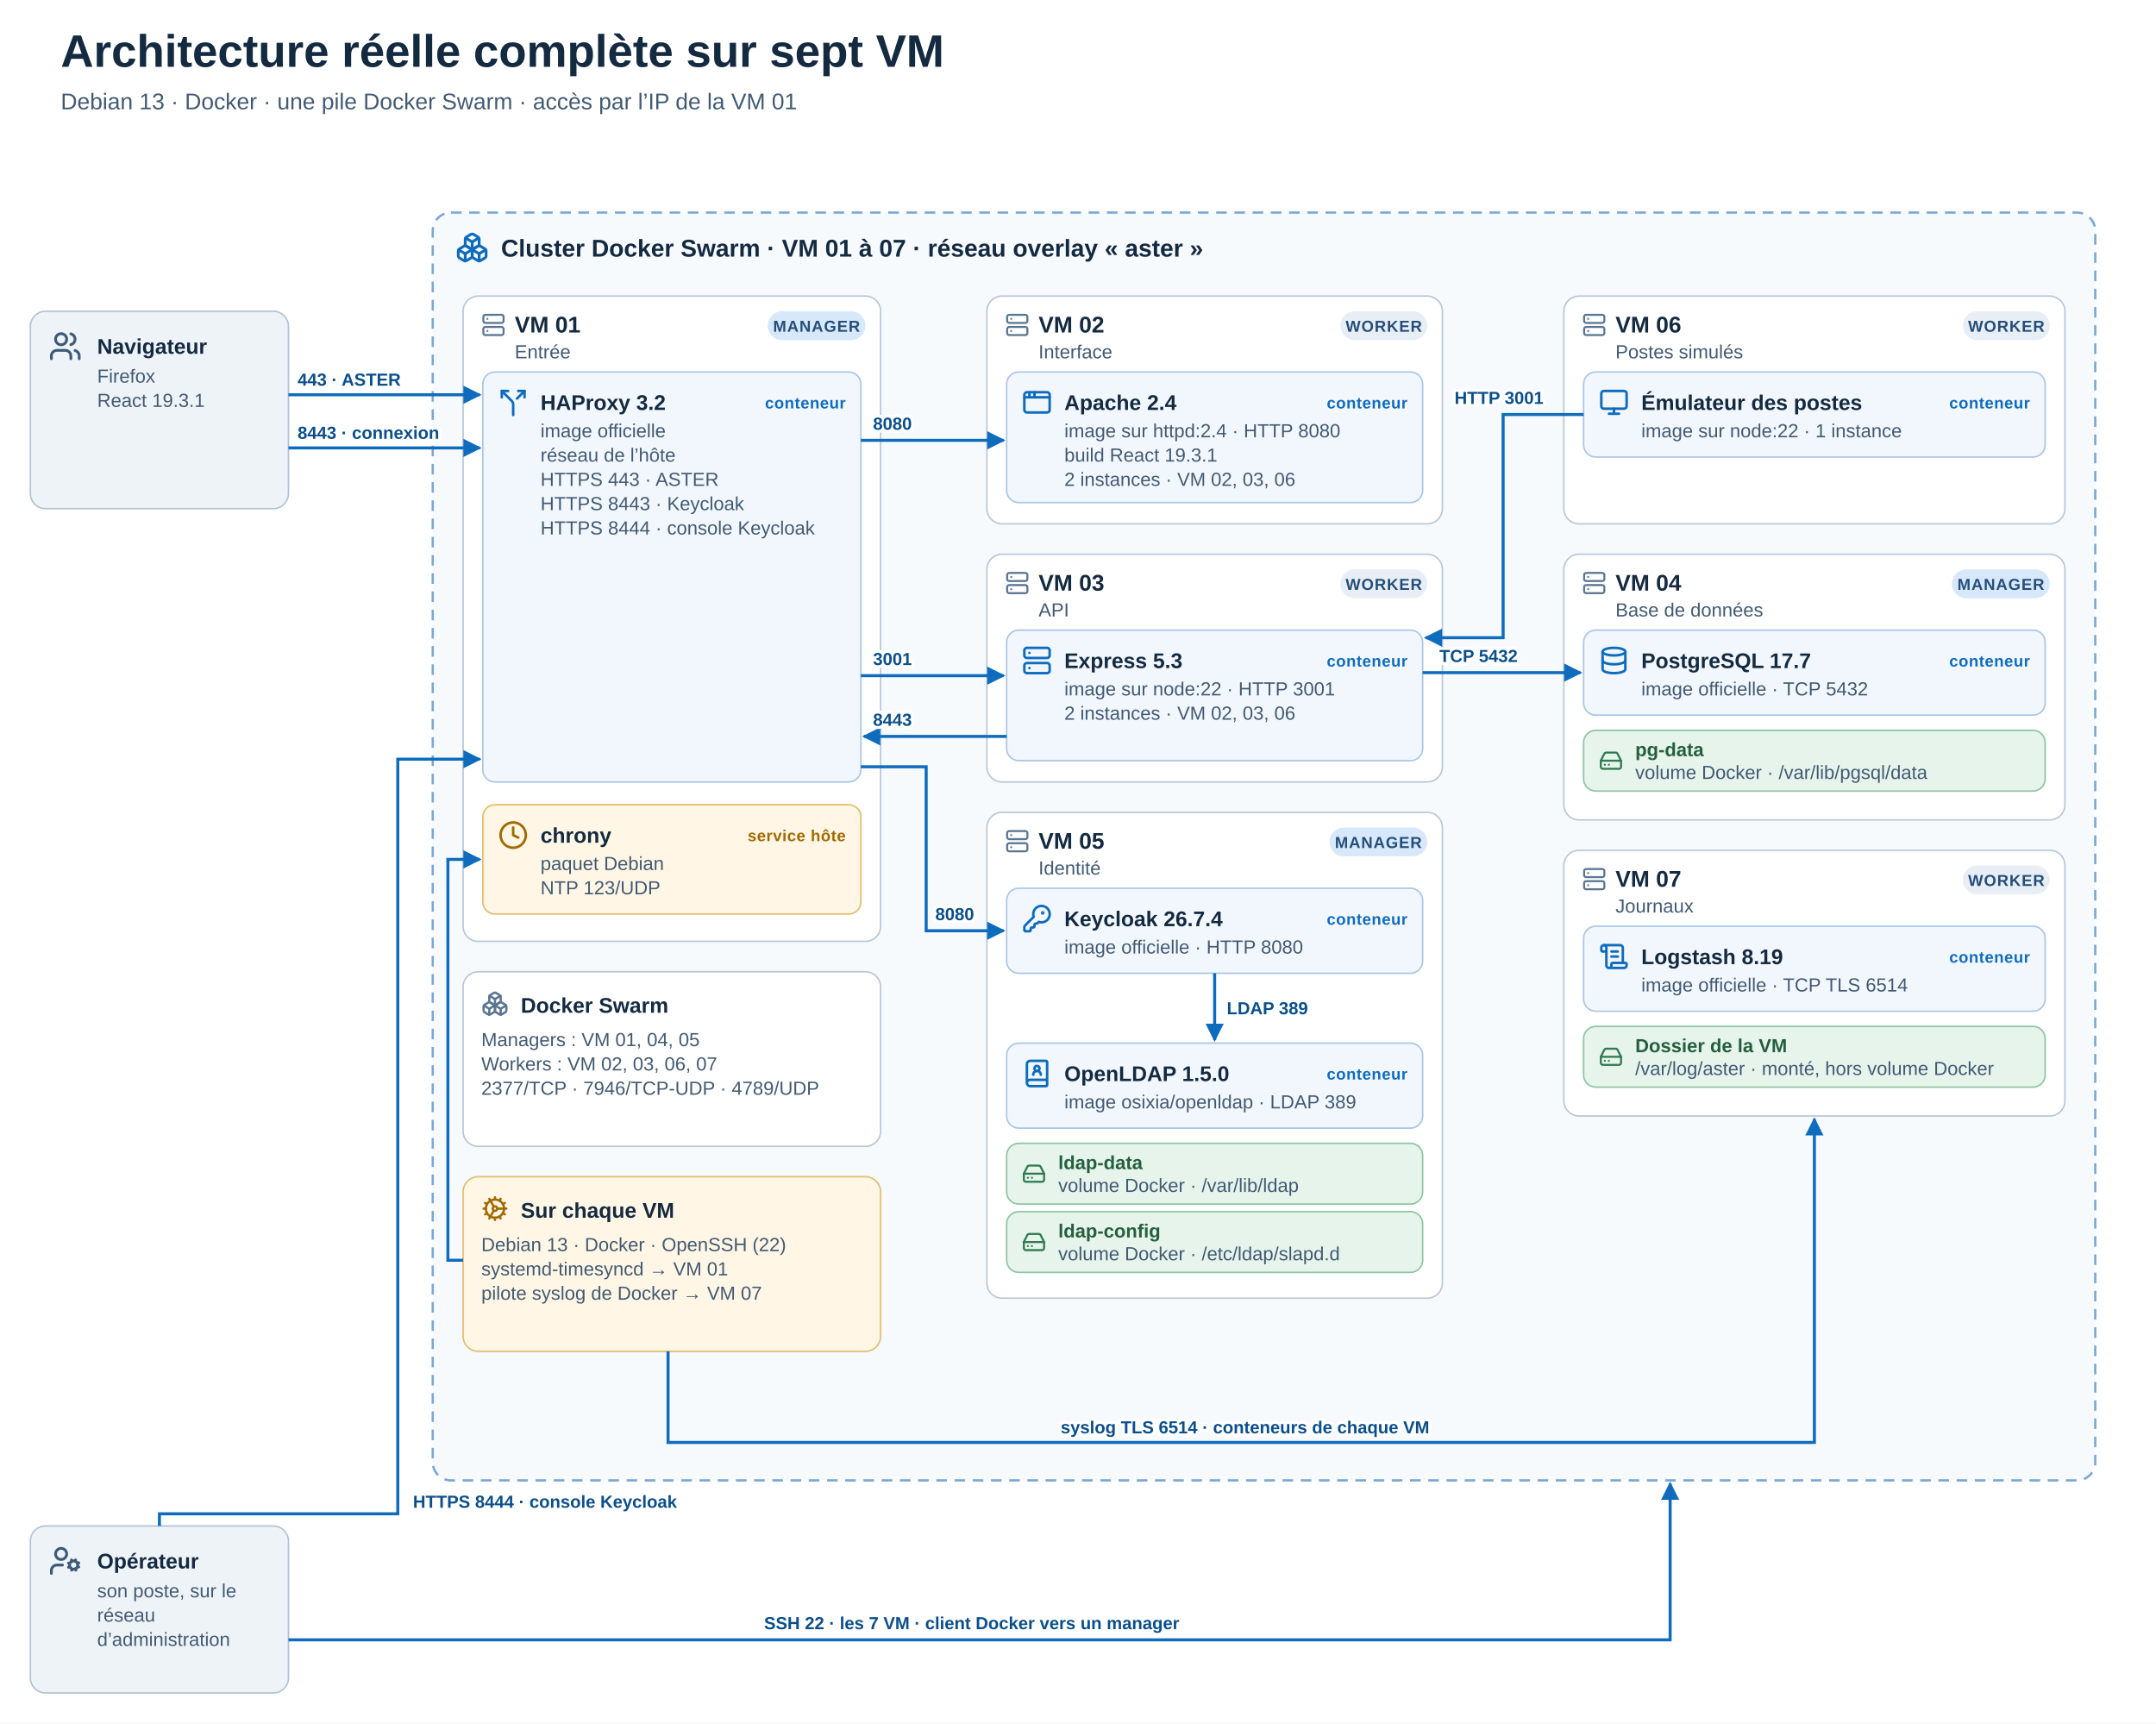
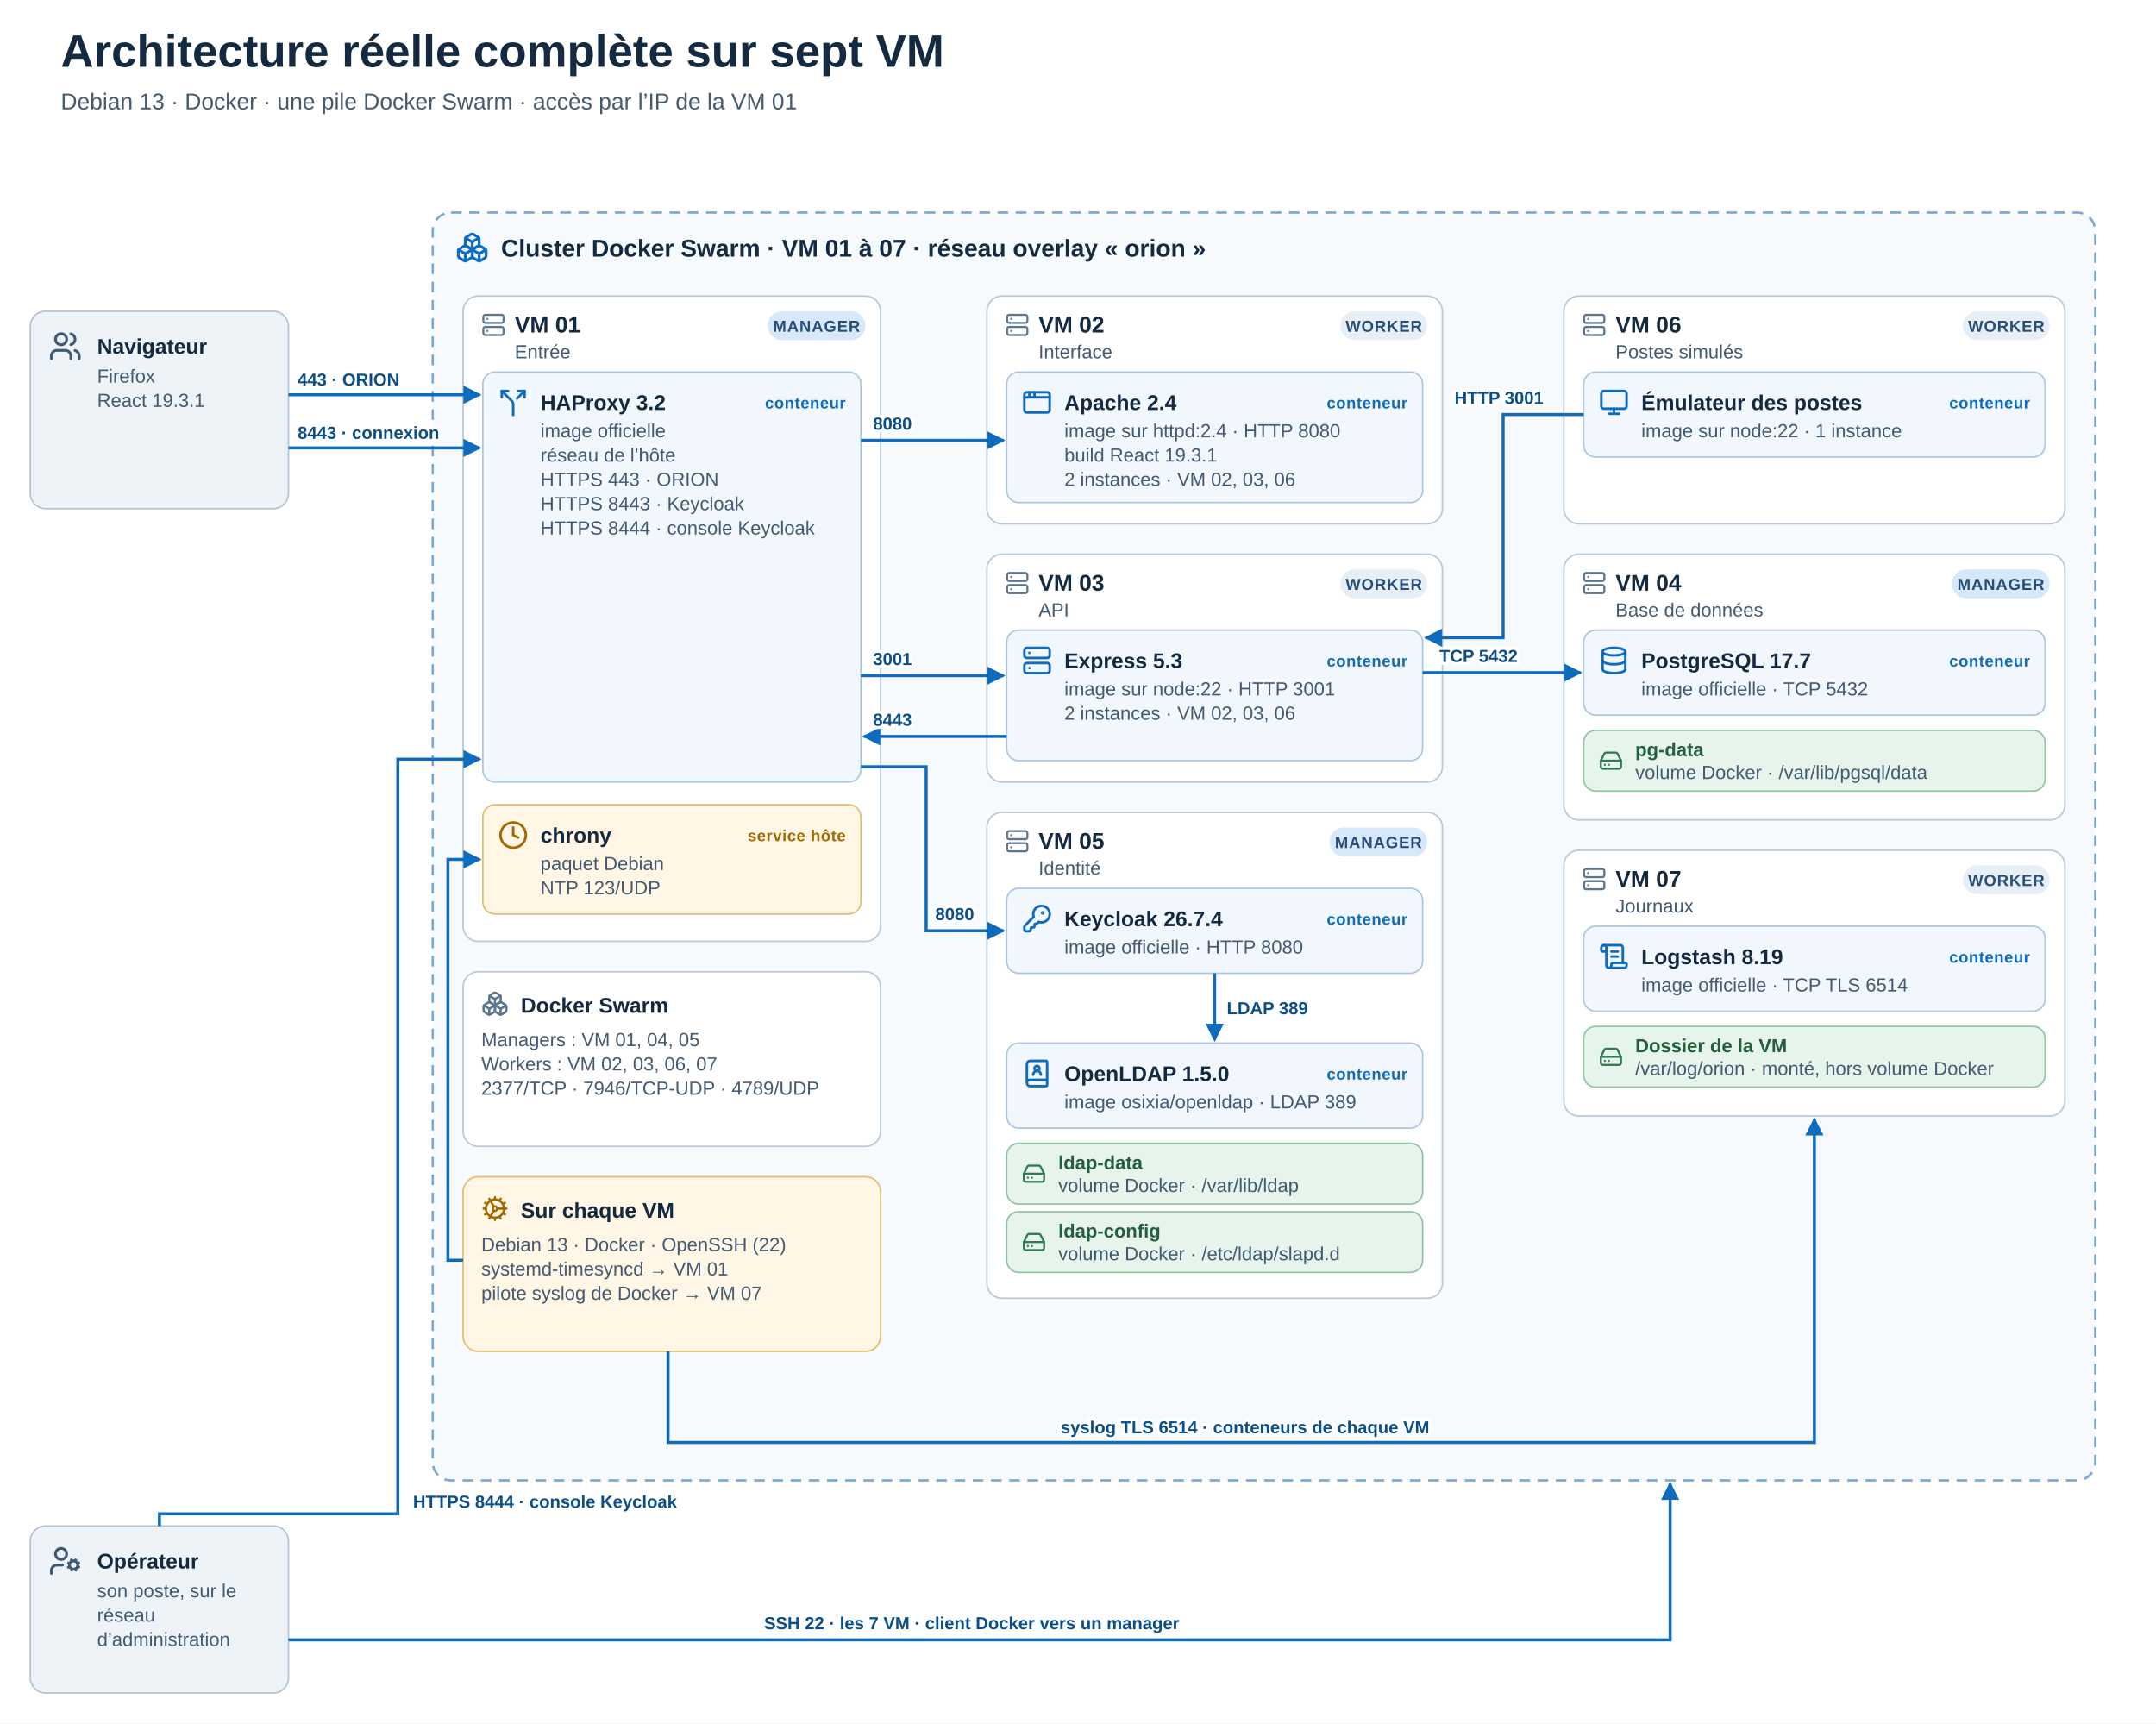
<svg xmlns="http://www.w3.org/2000/svg" width="1420" height="1135" viewBox="0 0 1420 1135" role="img" aria-labelledby="title desc">
  <defs>
    <marker id="arrow" viewBox="0 0 10 10" refX="9" refY="5" markerWidth="6" markerHeight="6" orient="auto">
      <path d="M0 0 L10 5 L0 10 Z" fill="#0f6cbd" />
    </marker>
    <marker id="arrow-start" viewBox="0 0 10 10" refX="1" refY="5" markerWidth="6" markerHeight="6" orient="auto">
      <path d="M10 0 L0 5 L10 10 Z" fill="#0f6cbd" />
    </marker>
    <symbol id="i-users" viewBox="0 0 24 24" fill="none" stroke="currentColor" stroke-width="2" stroke-linecap="round" stroke-linejoin="round">
      <path d="M16 21v-2a4 4 0 0 0-4-4H6a4 4 0 0 0-4 4v2" />
      <circle cx="9" cy="7" r="4" />
      <path d="M22 21v-2a4 4 0 0 0-3-3.87" />
      <path d="M16 3.13a4 4 0 0 1 0 7.75" />
    </symbol>
    <symbol id="i-user-cog" viewBox="0 0 24 24" fill="none" stroke="currentColor" stroke-width="2" stroke-linecap="round" stroke-linejoin="round">
      <circle cx="18" cy="15" r="3" />
      <circle cx="9" cy="7" r="4" />
      <path d="M10 15H6a4 4 0 0 0-4 4v2" />
      <path d="m21.7 16.4-.9-.3" />
      <path d="m15.2 13.9-.9-.3" />
      <path d="m16.6 18.7.3-.9" />
      <path d="m19.1 12.2.3-.9" />
      <path d="m19.6 18.7-.4-1" />
      <path d="m16.8 12.3-.4-1" />
      <path d="m14.3 16.6 1-.4" />
      <path d="m20.7 13.8 1-.4" />
    </symbol>
    <symbol id="i-boxes" viewBox="0 0 24 24" fill="none" stroke="currentColor" stroke-width="2" stroke-linecap="round" stroke-linejoin="round">
      <path d="M2.97 12.92A2 2 0 0 0 2 14.63v3.24a2 2 0 0 0 .97 1.71l3 1.8a2 2 0 0 0 2.06 0L12 19v-5.5l-5-3-4.03 2.42Z" />
      <path d="m7 16.5-4.74-2.85" />
      <path d="m7 16.5 5-3" />
      <path d="M7 16.5v5.17" />
      <path d="M12 13.5V19l3.97 2.38a2 2 0 0 0 2.06 0l3-1.8a2 2 0 0 0 .97-1.71v-3.24a2 2 0 0 0-.97-1.71L17 10.5l-5 3Z" />
      <path d="m17 16.5-5-3" />
      <path d="m17 16.5 4.74-2.85" />
      <path d="M17 16.5v5.17" />
      <path d="M7.97 4.42A2 2 0 0 0 7 6.13v4.37l5 3 5-3V6.13a2 2 0 0 0-.97-1.71l-3-1.8a2 2 0 0 0-2.06 0l-3 1.8Z" />
      <path d="M12 8 7.26 5.15" />
      <path d="m12 8 4.74-2.85" />
      <path d="M12 13.5V8" />
    </symbol>
    <symbol id="i-server" viewBox="0 0 24 24" fill="none" stroke="currentColor" stroke-width="2" stroke-linecap="round" stroke-linejoin="round">
      <rect width="20" height="8" x="2" y="2" rx="2" ry="2" />
      <rect width="20" height="8" x="2" y="14" rx="2" ry="2" />
      <line x1="6" x2="6.01" y1="6" y2="6" />
      <line x1="6" x2="6.01" y1="18" y2="18" />
    </symbol>
    <symbol id="i-split" viewBox="0 0 24 24" fill="none" stroke="currentColor" stroke-width="2" stroke-linecap="round" stroke-linejoin="round">
      <path d="M16 3h5v5" />
      <path d="M8 3H3v5" />
      <path d="M12 22v-8.3a4 4 0 0 0-1.172-2.872L3 3" />
      <path d="m15 9 6-6" />
    </symbol>
    <symbol id="i-clock" viewBox="0 0 24 24" fill="none" stroke="currentColor" stroke-width="2" stroke-linecap="round" stroke-linejoin="round">
      <circle cx="12" cy="12" r="10" />
      <polyline points="12 6 12 12 16 14" />
    </symbol>
    <symbol id="i-cog" viewBox="0 0 24 24" fill="none" stroke="currentColor" stroke-width="2" stroke-linecap="round" stroke-linejoin="round">
      <path d="M12 20a8 8 0 1 0 0-16 8 8 0 0 0 0 16Z" />
      <path d="M12 14a2 2 0 1 0 0-4 2 2 0 0 0 0 4Z" />
      <path d="M12 2v2" />
      <path d="M12 22v-2" />
      <path d="m17 20.66-1-1.73" />
      <path d="M11 10.27 7 3.34" />
      <path d="m20.66 17-1.73-1" />
      <path d="m3.34 7 1.73 1" />
      <path d="M14 12h8" />
      <path d="M2 12h2" />
      <path d="m20.66 7-1.73 1" />
      <path d="m3.34 17 1.73-1" />
      <path d="m17 3.34-1 1.73" />
      <path d="m11 13.73-4 6.93" />
    </symbol>
    <symbol id="i-app-window" viewBox="0 0 24 24" fill="none" stroke="currentColor" stroke-width="2" stroke-linecap="round" stroke-linejoin="round">
      <rect x="2" y="4" width="20" height="16" rx="2" />
      <path d="M10 4v4" />
      <path d="M2 8h20" />
      <path d="M6 4v4" />
    </symbol>
    <symbol id="i-key-round" viewBox="0 0 24 24" fill="none" stroke="currentColor" stroke-width="2" stroke-linecap="round" stroke-linejoin="round">
      <path d="M2.586 17.414A2 2 0 0 0 2 18.828V21a1 1 0 0 0 1 1h3a1 1 0 0 0 1-1v-1a1 1 0 0 1 1-1h1a1 1 0 0 0 1-1v-1a1 1 0 0 1 1-1h.172a2 2 0 0 0 1.414-.586l.814-.814a6.5 6.5 0 1 0-4-4z" />
      <circle cx="16.5" cy="7.5" r=".5" fill="currentColor" />
    </symbol>
    <symbol id="i-book-user" viewBox="0 0 24 24" fill="none" stroke="currentColor" stroke-width="2" stroke-linecap="round" stroke-linejoin="round">
      <path d="M15 13a3 3 0 1 0-6 0" />
      <path d="M4 19.5v-15A2.5 2.5 0 0 1 6.5 2H19a1 1 0 0 1 1 1v18a1 1 0 0 1-1 1H6.5a1 1 0 0 1 0-5H20" />
      <circle cx="12" cy="8" r="2" />
    </symbol>
    <symbol id="i-hard-drive" viewBox="0 0 24 24" fill="none" stroke="currentColor" stroke-width="2" stroke-linecap="round" stroke-linejoin="round">
      <line x1="22" x2="2" y1="12" y2="12" />
      <path d="M5.45 5.11 2 12v6a2 2 0 0 0 2 2h16a2 2 0 0 0 2-2v-6l-3.45-6.89A2 2 0 0 0 16.76 4H7.24a2 2 0 0 0-1.79 1.11z" />
      <line x1="6" x2="6.01" y1="16" y2="16" />
      <line x1="10" x2="10.01" y1="16" y2="16" />
    </symbol>
    <symbol id="i-monitor" viewBox="0 0 24 24" fill="none" stroke="currentColor" stroke-width="2" stroke-linecap="round" stroke-linejoin="round">
      <rect width="20" height="14" x="2" y="3" rx="2" />
      <line x1="8" x2="16" y1="21" y2="21" />
      <line x1="12" x2="12" y1="17" y2="21" />
    </symbol>
    <symbol id="i-database" viewBox="0 0 24 24" fill="none" stroke="currentColor" stroke-width="2" stroke-linecap="round" stroke-linejoin="round">
      <ellipse cx="12" cy="5" rx="9" ry="3" />
      <path d="M3 5V19A9 3 0 0 0 21 19V5" />
      <path d="M3 12A9 3 0 0 0 21 12" />
    </symbol>
    <symbol id="i-scroll-text" viewBox="0 0 24 24" fill="none" stroke="currentColor" stroke-width="2" stroke-linecap="round" stroke-linejoin="round">
      <path d="M15 12h-5" />
      <path d="M15 8h-5" />
      <path d="M19 17V5a2 2 0 0 0-2-2H4" />
      <path d="M8 21h12a2 2 0 0 0 2-2v-1a1 1 0 0 0-1-1H11a1 1 0 0 0-1 1v1a2 2 0 1 1-4 0V5a2 2 0 1 0-4 0v2a1 1 0 0 0 1 1h3" />
    </symbol>
  </defs>
  <style>
text{font-family:'Segoe UI',Arial,Helvetica,sans-serif;fill:#142a40}
.title{font-size:30px;font-weight:bold}
.body{font-size:15px;fill:#425a72}
.frame,.zname{font-size:16px;font-weight:bold}
.vm{font-size:15px;font-weight:bold}
.service{font-size:14px;font-weight:bold}
.cname{font-size:15px;font-weight:bold}
.crole{font-size:12.5px;fill:#425a72}
.cvm{font-size:12px;font-weight:bold;fill:#0f6cbd}
.caption{font-size:12.5px;fill:#425a72}
.vol{font-size:12.5px;font-weight:bold;fill:#24603d}
.tag{font-size:10.5px;font-weight:bold;fill:#0f6cbd;letter-spacing:.3px}
.tag.host{fill:#a06a00}
.badge{font-size:10.5px;font-weight:bold;fill:#254e78;letter-spacing:.5px}
.step{font-size:13px;font-weight:bold;fill:#fff}
.route{font-size:11.5px;font-weight:bold;fill:#0b4f8a;paint-order:stroke;stroke:#fff;stroke-width:4;stroke-linejoin:round}
.flow{fill:none;stroke:#0f6cbd;stroke-width:2}
.auto{stroke-dasharray:6 4}
</style>
  <rect width="1420" height="1135" fill="#fff" />
  <text x="40" y="44" class="title" text-anchor="start">Architecture réelle complète sur sept VM</text>
  <text x="40" y="72" class="body" text-anchor="start">Debian 13 · Docker · une pile Docker Swarm · accès par l’IP de la VM 01</text>
  <rect x="20" y="205" width="170" height="130" rx="10" fill="#eef3f8" stroke="#b3c3d3" />
  <use href="#i-users" x="32" y="217" width="22" height="22" style="color:#3d5a78" />
  <text x="64" y="233" class="service" text-anchor="start">Navigateur</text>
  <text x="64" y="252" class="caption" text-anchor="start">Firefox</text>
  <text x="64" y="268" class="caption" text-anchor="start">React 19.3.1</text>
  <rect x="20" y="1005" width="170" height="110" rx="10" fill="#eef3f8" stroke="#b3c3d3" />
  <use href="#i-user-cog" x="32" y="1017" width="22" height="22" style="color:#3d5a78" />
  <text x="64" y="1033" class="service" text-anchor="start">Opérateur</text>
  <text x="64" y="1052" class="caption" text-anchor="start">son poste, sur le</text>
  <text x="64" y="1068" class="caption" text-anchor="start">réseau</text>
  <text x="64" y="1084" class="caption" text-anchor="start">d’administration</text>
  <rect x="285" y="140" width="1095" height="835" rx="12" fill="#f7fafd" stroke="#7aa7d6" stroke-dasharray="7 5" stroke-width="1.5" />
  <use href="#i-boxes" x="300" y="152" width="22" height="22" style="color:#0f6cbd" />
-   <text x="330" y="169" class="frame" text-anchor="start">Cluster Docker Swarm · VM 01 à 07 · réseau overlay « aster »</text>
+   <text x="330" y="169" class="frame" text-anchor="start">Cluster Docker Swarm · VM 01 à 07 · réseau overlay « orion »</text>
  <rect x="305" y="195" width="275" height="425" rx="10" fill="#ffffff" stroke="#b9c7d6" />
  <use href="#i-server" x="317" y="206" width="16" height="16" style="color:#5b7690" />
  <text x="339" y="219" class="vm" text-anchor="start">VM 01</text>
  <text x="339" y="236" class="caption" text-anchor="start">Entrée</text>
  <rect x="505.6" y="205" width="64.4" height="19" rx="9.5" fill="#d7e8fb" stroke="none" />
  <text x="537.8" y="218.5" class="badge" text-anchor="middle">MANAGER</text>
  <rect x="318" y="245" width="249" height="270" rx="8" fill="#f2f7fd" stroke="#aac6e3" />
  <use href="#i-split" x="328" y="255" width="20" height="20" style="color:#0f6cbd" />
  <text x="356" y="270" class="service" text-anchor="start">HAProxy 3.2</text>
  <text x="557" y="269" class="tag" text-anchor="end">conteneur</text>
  <text x="356" y="288" class="caption" text-anchor="start">image officielle</text>
  <text x="356" y="304" class="caption" text-anchor="start">réseau de l’hôte</text>
-   <text x="356" y="320" class="caption" text-anchor="start">HTTPS 443 · ASTER</text>
+   <text x="356" y="320" class="caption" text-anchor="start">HTTPS 443 · ORION</text>
  <text x="356" y="336" class="caption" text-anchor="start">HTTPS 8443 · Keycloak</text>
  <text x="356" y="352" class="caption" text-anchor="start">HTTPS 8444 · console Keycloak</text>
  <rect x="318" y="530" width="249" height="72" rx="8" fill="#fff6e5" stroke="#e3bd6d" />
  <use href="#i-clock" x="328" y="540" width="20" height="20" style="color:#a06a00" />
  <text x="356" y="555" class="service" text-anchor="start">chrony</text>
  <text x="557" y="554" class="tag host" text-anchor="end">service hôte</text>
  <text x="356" y="573" class="caption" text-anchor="start">paquet Debian</text>
  <text x="356" y="589" class="caption" text-anchor="start">NTP 123/UDP</text>
  <rect x="305" y="640" width="275" height="115" rx="10" fill="#fff" stroke="#b9c7d6" />
  <use href="#i-boxes" x="317" y="652" width="18" height="18" style="color:#5b7690" />
  <text x="343" y="667" class="service" text-anchor="start">Docker Swarm</text>
  <text x="317" y="689" class="caption" text-anchor="start">Managers : VM 01, 04, 05</text>
  <text x="317" y="705" class="caption" text-anchor="start">Workers : VM 02, 03, 06, 07</text>
  <text x="317" y="721" class="caption" text-anchor="start">2377/TCP · 7946/TCP-UDP · 4789/UDP</text>
  <rect x="305" y="775" width="275" height="115" rx="10" fill="#fff6e5" stroke="#e3bd6d" />
  <use href="#i-cog" x="317" y="787" width="18" height="18" style="color:#a06a00" />
  <text x="343" y="802" class="service" text-anchor="start">Sur chaque VM</text>
  <text x="317" y="824" class="caption" text-anchor="start">Debian 13 · Docker · OpenSSH (22)</text>
  <text x="317" y="840" class="caption" text-anchor="start">systemd-timesyncd → VM 01</text>
  <text x="317" y="856" class="caption" text-anchor="start">pilote syslog de Docker → VM 07</text>
  <rect x="650" y="195" width="300" height="150" rx="10" fill="#ffffff" stroke="#b9c7d6" />
  <use href="#i-server" x="662" y="206" width="16" height="16" style="color:#5b7690" />
  <text x="684" y="219" class="vm" text-anchor="start">VM 02</text>
  <text x="684" y="236" class="caption" text-anchor="start">Interface</text>
  <rect x="882.8" y="205" width="57.2" height="19" rx="9.5" fill="#e8eef5" stroke="none" />
  <text x="911.4" y="218.5" class="badge" text-anchor="middle">WORKER</text>
  <rect x="663" y="245" width="274" height="86" rx="8" fill="#f2f7fd" stroke="#aac6e3" />
  <use href="#i-app-window" x="673" y="255" width="20" height="20" style="color:#0f6cbd" />
  <text x="701" y="270" class="service" text-anchor="start">Apache 2.4</text>
  <text x="927" y="269" class="tag" text-anchor="end">conteneur</text>
  <text x="701" y="288" class="caption" text-anchor="start">image sur httpd:2.4 · HTTP 8080</text>
  <text x="701" y="304" class="caption" text-anchor="start">build React 19.3.1</text>
  <text x="701" y="320" class="caption" text-anchor="start">2 instances · VM 02, 03, 06</text>
  <rect x="650" y="365" width="300" height="150" rx="10" fill="#ffffff" stroke="#b9c7d6" />
  <use href="#i-server" x="662" y="376" width="16" height="16" style="color:#5b7690" />
  <text x="684" y="389" class="vm" text-anchor="start">VM 03</text>
  <text x="684" y="406" class="caption" text-anchor="start">API</text>
  <rect x="882.8" y="375" width="57.2" height="19" rx="9.5" fill="#e8eef5" stroke="none" />
  <text x="911.4" y="388.5" class="badge" text-anchor="middle">WORKER</text>
  <rect x="663" y="415" width="274" height="86" rx="8" fill="#f2f7fd" stroke="#aac6e3" />
  <use href="#i-server" x="673" y="425" width="20" height="20" style="color:#0f6cbd" />
  <text x="701" y="440" class="service" text-anchor="start">Express 5.3</text>
  <text x="927" y="439" class="tag" text-anchor="end">conteneur</text>
  <text x="701" y="458" class="caption" text-anchor="start">image sur node:22 · HTTP 3001</text>
  <text x="701" y="474" class="caption" text-anchor="start">2 instances · VM 02, 03, 06</text>
  <rect x="650" y="535" width="300" height="320" rx="10" fill="#ffffff" stroke="#b9c7d6" />
  <use href="#i-server" x="662" y="546" width="16" height="16" style="color:#5b7690" />
  <text x="684" y="559" class="vm" text-anchor="start">VM 05</text>
  <text x="684" y="576" class="caption" text-anchor="start">Identité</text>
  <rect x="875.6" y="545" width="64.4" height="19" rx="9.5" fill="#d7e8fb" stroke="none" />
  <text x="907.8" y="558.5" class="badge" text-anchor="middle">MANAGER</text>
  <rect x="663" y="585" width="274" height="56" rx="8" fill="#f2f7fd" stroke="#aac6e3" />
  <use href="#i-key-round" x="673" y="595" width="20" height="20" style="color:#0f6cbd" />
  <text x="701" y="610" class="service" text-anchor="start">Keycloak 26.7.4</text>
  <text x="927" y="609" class="tag" text-anchor="end">conteneur</text>
  <text x="701" y="628" class="caption" text-anchor="start">image officielle · HTTP 8080</text>
  <rect x="663" y="687" width="274" height="56" rx="8" fill="#f2f7fd" stroke="#aac6e3" />
  <use href="#i-book-user" x="673" y="697" width="20" height="20" style="color:#0f6cbd" />
  <text x="701" y="712" class="service" text-anchor="start">OpenLDAP 1.5.0</text>
  <text x="927" y="711" class="tag" text-anchor="end">conteneur</text>
  <text x="701" y="730" class="caption" text-anchor="start">image osixia/openldap · LDAP 389</text>
  <rect x="663" y="753" width="274" height="40" rx="8" fill="#e6f4ec" stroke="#8fc4a3" />
  <use href="#i-hard-drive" x="673" y="765" width="16" height="16" style="color:#2f7a4f" />
  <text x="697" y="770" class="vol" text-anchor="start">ldap-data</text>
  <text x="697" y="785" class="caption" text-anchor="start">volume Docker · /var/lib/ldap</text>
  <rect x="663" y="798" width="274" height="40" rx="8" fill="#e6f4ec" stroke="#8fc4a3" />
  <use href="#i-hard-drive" x="673" y="810" width="16" height="16" style="color:#2f7a4f" />
  <text x="697" y="815" class="vol" text-anchor="start">ldap-config</text>
  <text x="697" y="830" class="caption" text-anchor="start">volume Docker · /etc/ldap/slapd.d</text>
  <rect x="1030" y="195" width="330" height="150" rx="10" fill="#ffffff" stroke="#b9c7d6" />
  <use href="#i-server" x="1042" y="206" width="16" height="16" style="color:#5b7690" />
  <text x="1064" y="219" class="vm" text-anchor="start">VM 06</text>
  <text x="1064" y="236" class="caption" text-anchor="start">Postes simulés</text>
  <rect x="1292.8" y="205" width="57.2" height="19" rx="9.5" fill="#e8eef5" stroke="none" />
  <text x="1321.4" y="218.5" class="badge" text-anchor="middle">WORKER</text>
  <rect x="1043" y="245" width="304" height="56" rx="8" fill="#f2f7fd" stroke="#aac6e3" />
  <use href="#i-monitor" x="1053" y="255" width="20" height="20" style="color:#0f6cbd" />
  <text x="1081" y="270" class="service" text-anchor="start">Émulateur des postes</text>
  <text x="1337" y="269" class="tag" text-anchor="end">conteneur</text>
  <text x="1081" y="288" class="caption" text-anchor="start">image sur node:22 · 1 instance</text>
  <rect x="1030" y="365" width="330" height="175" rx="10" fill="#ffffff" stroke="#b9c7d6" />
  <use href="#i-server" x="1042" y="376" width="16" height="16" style="color:#5b7690" />
  <text x="1064" y="389" class="vm" text-anchor="start">VM 04</text>
  <text x="1064" y="406" class="caption" text-anchor="start">Base de données</text>
  <rect x="1285.6" y="375" width="64.4" height="19" rx="9.5" fill="#d7e8fb" stroke="none" />
  <text x="1317.8" y="388.5" class="badge" text-anchor="middle">MANAGER</text>
  <rect x="1043" y="415" width="304" height="56" rx="8" fill="#f2f7fd" stroke="#aac6e3" />
  <use href="#i-database" x="1053" y="425" width="20" height="20" style="color:#0f6cbd" />
  <text x="1081" y="440" class="service" text-anchor="start">PostgreSQL 17.7</text>
  <text x="1337" y="439" class="tag" text-anchor="end">conteneur</text>
  <text x="1081" y="458" class="caption" text-anchor="start">image officielle · TCP 5432</text>
  <rect x="1043" y="481" width="304" height="40" rx="8" fill="#e6f4ec" stroke="#8fc4a3" />
  <use href="#i-hard-drive" x="1053" y="493" width="16" height="16" style="color:#2f7a4f" />
  <text x="1077" y="498" class="vol" text-anchor="start">pg-data</text>
  <text x="1077" y="513" class="caption" text-anchor="start">volume Docker · /var/lib/pgsql/data</text>
  <rect x="1030" y="560" width="330" height="175" rx="10" fill="#ffffff" stroke="#b9c7d6" />
  <use href="#i-server" x="1042" y="571" width="16" height="16" style="color:#5b7690" />
  <text x="1064" y="584" class="vm" text-anchor="start">VM 07</text>
  <text x="1064" y="601" class="caption" text-anchor="start">Journaux</text>
  <rect x="1292.8" y="570" width="57.2" height="19" rx="9.5" fill="#e8eef5" stroke="none" />
  <text x="1321.4" y="583.5" class="badge" text-anchor="middle">WORKER</text>
  <rect x="1043" y="610" width="304" height="56" rx="8" fill="#f2f7fd" stroke="#aac6e3" />
  <use href="#i-scroll-text" x="1053" y="620" width="20" height="20" style="color:#0f6cbd" />
  <text x="1081" y="635" class="service" text-anchor="start">Logstash 8.19</text>
  <text x="1337" y="634" class="tag" text-anchor="end">conteneur</text>
  <text x="1081" y="653" class="caption" text-anchor="start">image officielle · TCP TLS 6514</text>
  <rect x="1043" y="676" width="304" height="40" rx="8" fill="#e6f4ec" stroke="#8fc4a3" />
  <use href="#i-hard-drive" x="1053" y="688" width="16" height="16" style="color:#2f7a4f" />
  <text x="1077" y="693" class="vol" text-anchor="start">Dossier de la VM</text>
-   <text x="1077" y="708" class="caption" text-anchor="start">/var/log/aster · monté, hors volume Docker</text>
+   <text x="1077" y="708" class="caption" text-anchor="start">/var/log/orion · monté, hors volume Docker</text>
  <path d="M190 260 L316 260" class="flow" marker-end="url(#arrow)" />
-   <text x="196" y="254" class="route" text-anchor="start">443 · ASTER</text>
+   <text x="196" y="254" class="route" text-anchor="start">443 · ORION</text>
  <path d="M190 295 L316 295" class="flow" marker-end="url(#arrow)" />
  <text x="196" y="289" class="route" text-anchor="start">8443 · connexion</text>
  <path d="M567 290 L661 290" class="flow" marker-end="url(#arrow)" />
  <text x="575" y="283" class="route" text-anchor="start">8080</text>
  <path d="M567 445 L661 445" class="flow" marker-end="url(#arrow)" />
  <text x="575" y="438" class="route" text-anchor="start">3001</text>
  <path d="M663 485 L569 485" class="flow" marker-end="url(#arrow)" />
  <text x="575" y="478" class="route" text-anchor="start">8443</text>
  <path d="M567 505 L610 505 L610 613 L661 613" class="flow" marker-end="url(#arrow)" />
  <text x="616" y="606" class="route" text-anchor="start">8080</text>
  <path d="M800 641 L800 685" class="flow" marker-end="url(#arrow)" />
  <text x="808" y="668" class="route" text-anchor="start">LDAP 389</text>
  <path d="M937 443 L1041 443" class="flow" marker-end="url(#arrow)" />
  <text x="948" y="436" class="route" text-anchor="start">TCP 5432</text>
  <path d="M1043 273 L990 273 L990 420 L939 420" class="flow" marker-end="url(#arrow)" />
  <text x="958" y="266" class="route" text-anchor="start">HTTP 3001</text>
  <path d="M440 890 L440 950 L1195 950 L1195 737" class="flow" marker-end="url(#arrow)" />
  <text x="820" y="944" class="route" text-anchor="middle">syslog TLS 6514 · conteneurs de chaque VM</text>
  <path d="M305 830 L295 830 L295 566 L316 566" class="flow" marker-end="url(#arrow)" />
  <path d="M190 1080 L1100 1080 L1100 977" class="flow" marker-end="url(#arrow)" />
  <text x="640" y="1073" class="route" text-anchor="middle">SSH 22 · les 7 VM · client Docker vers un manager</text>
  <path d="M105 1005 L105 997 L262 997 L262 500 L316 500" class="flow" marker-end="url(#arrow)" />
  <text x="272" y="993" class="route" text-anchor="start">HTTPS 8444 · console Keycloak</text>
</svg>
